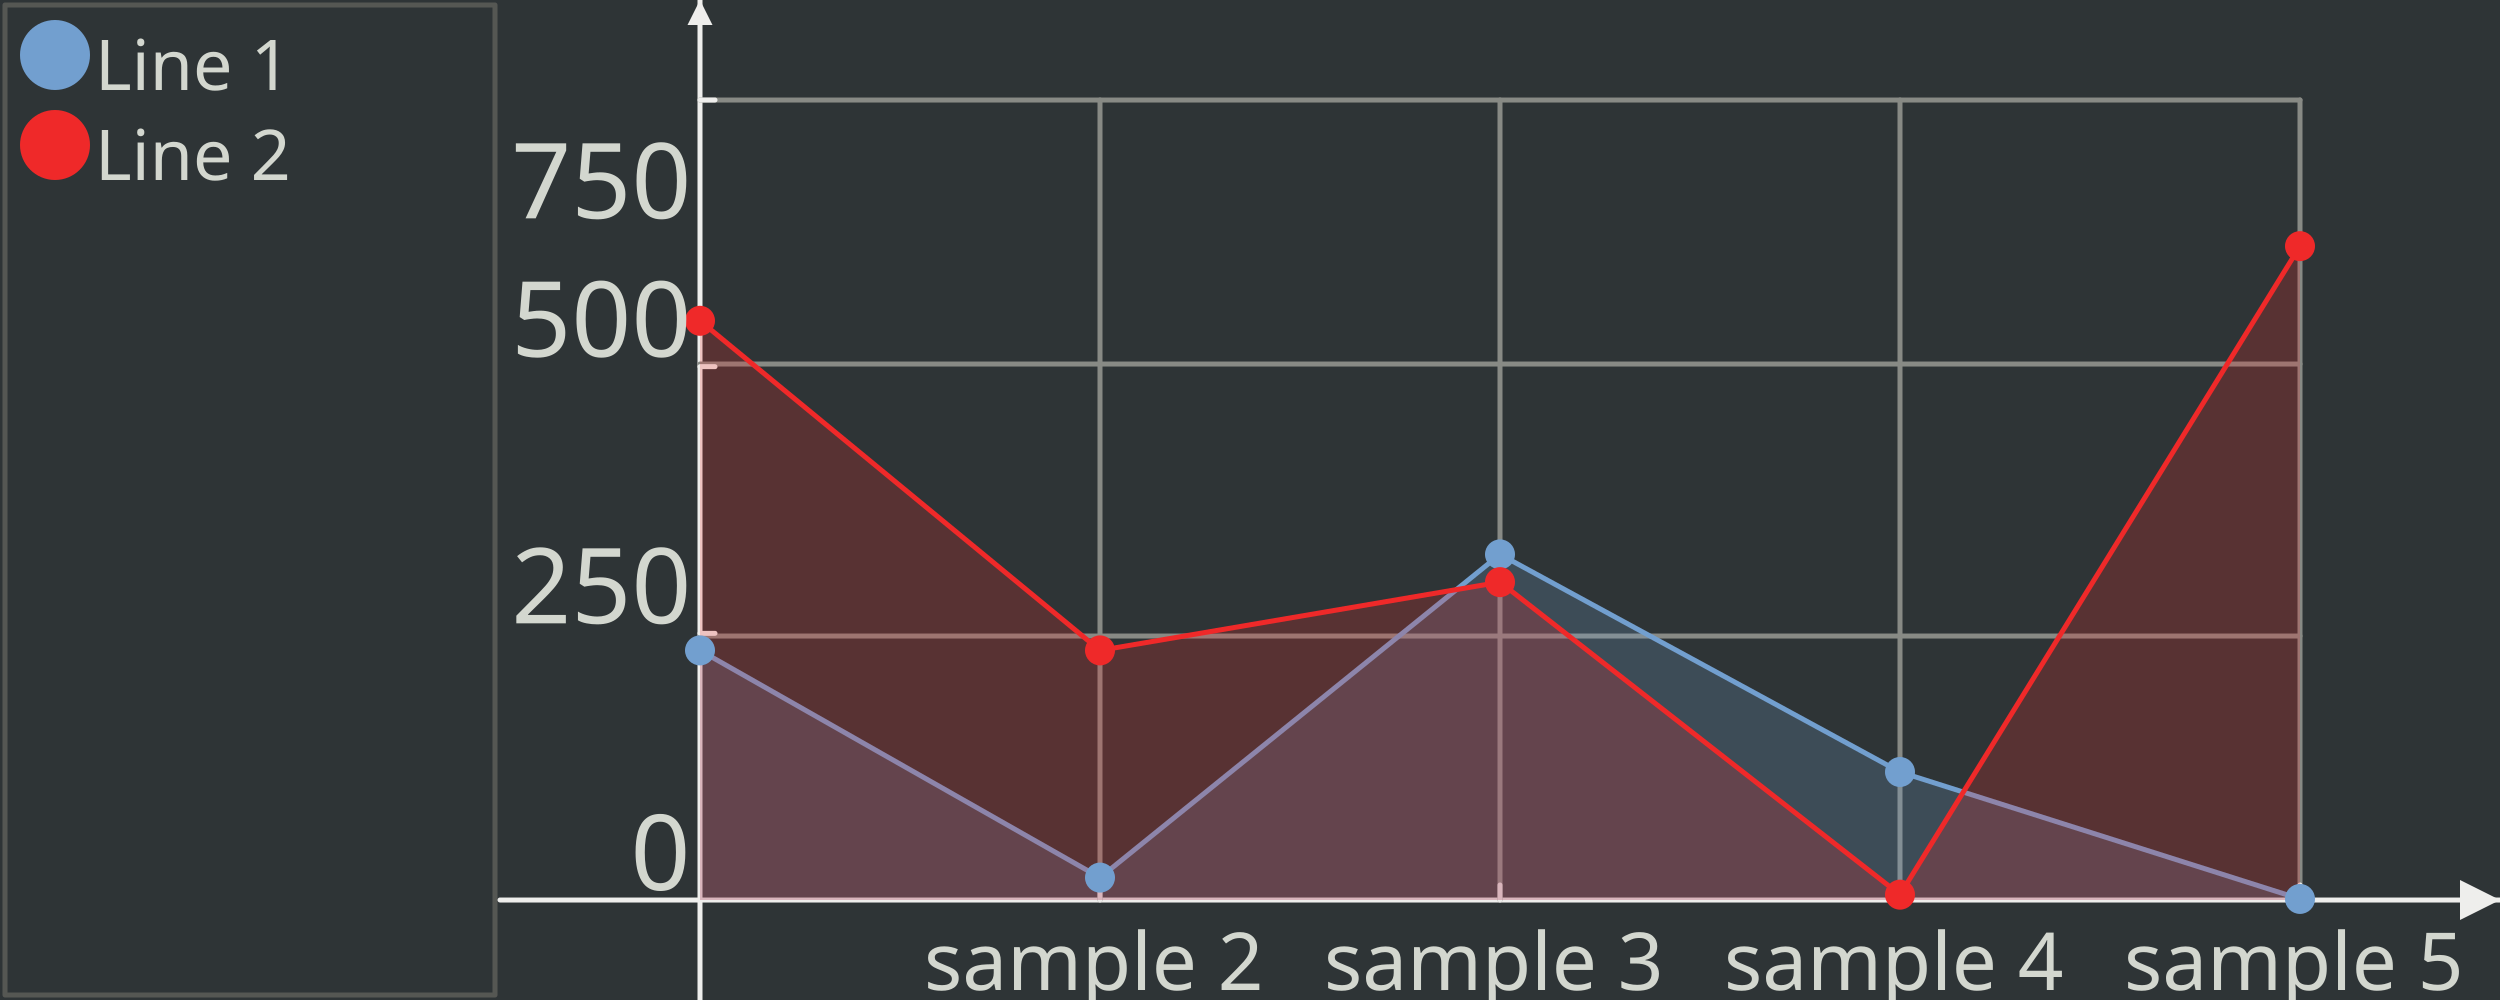
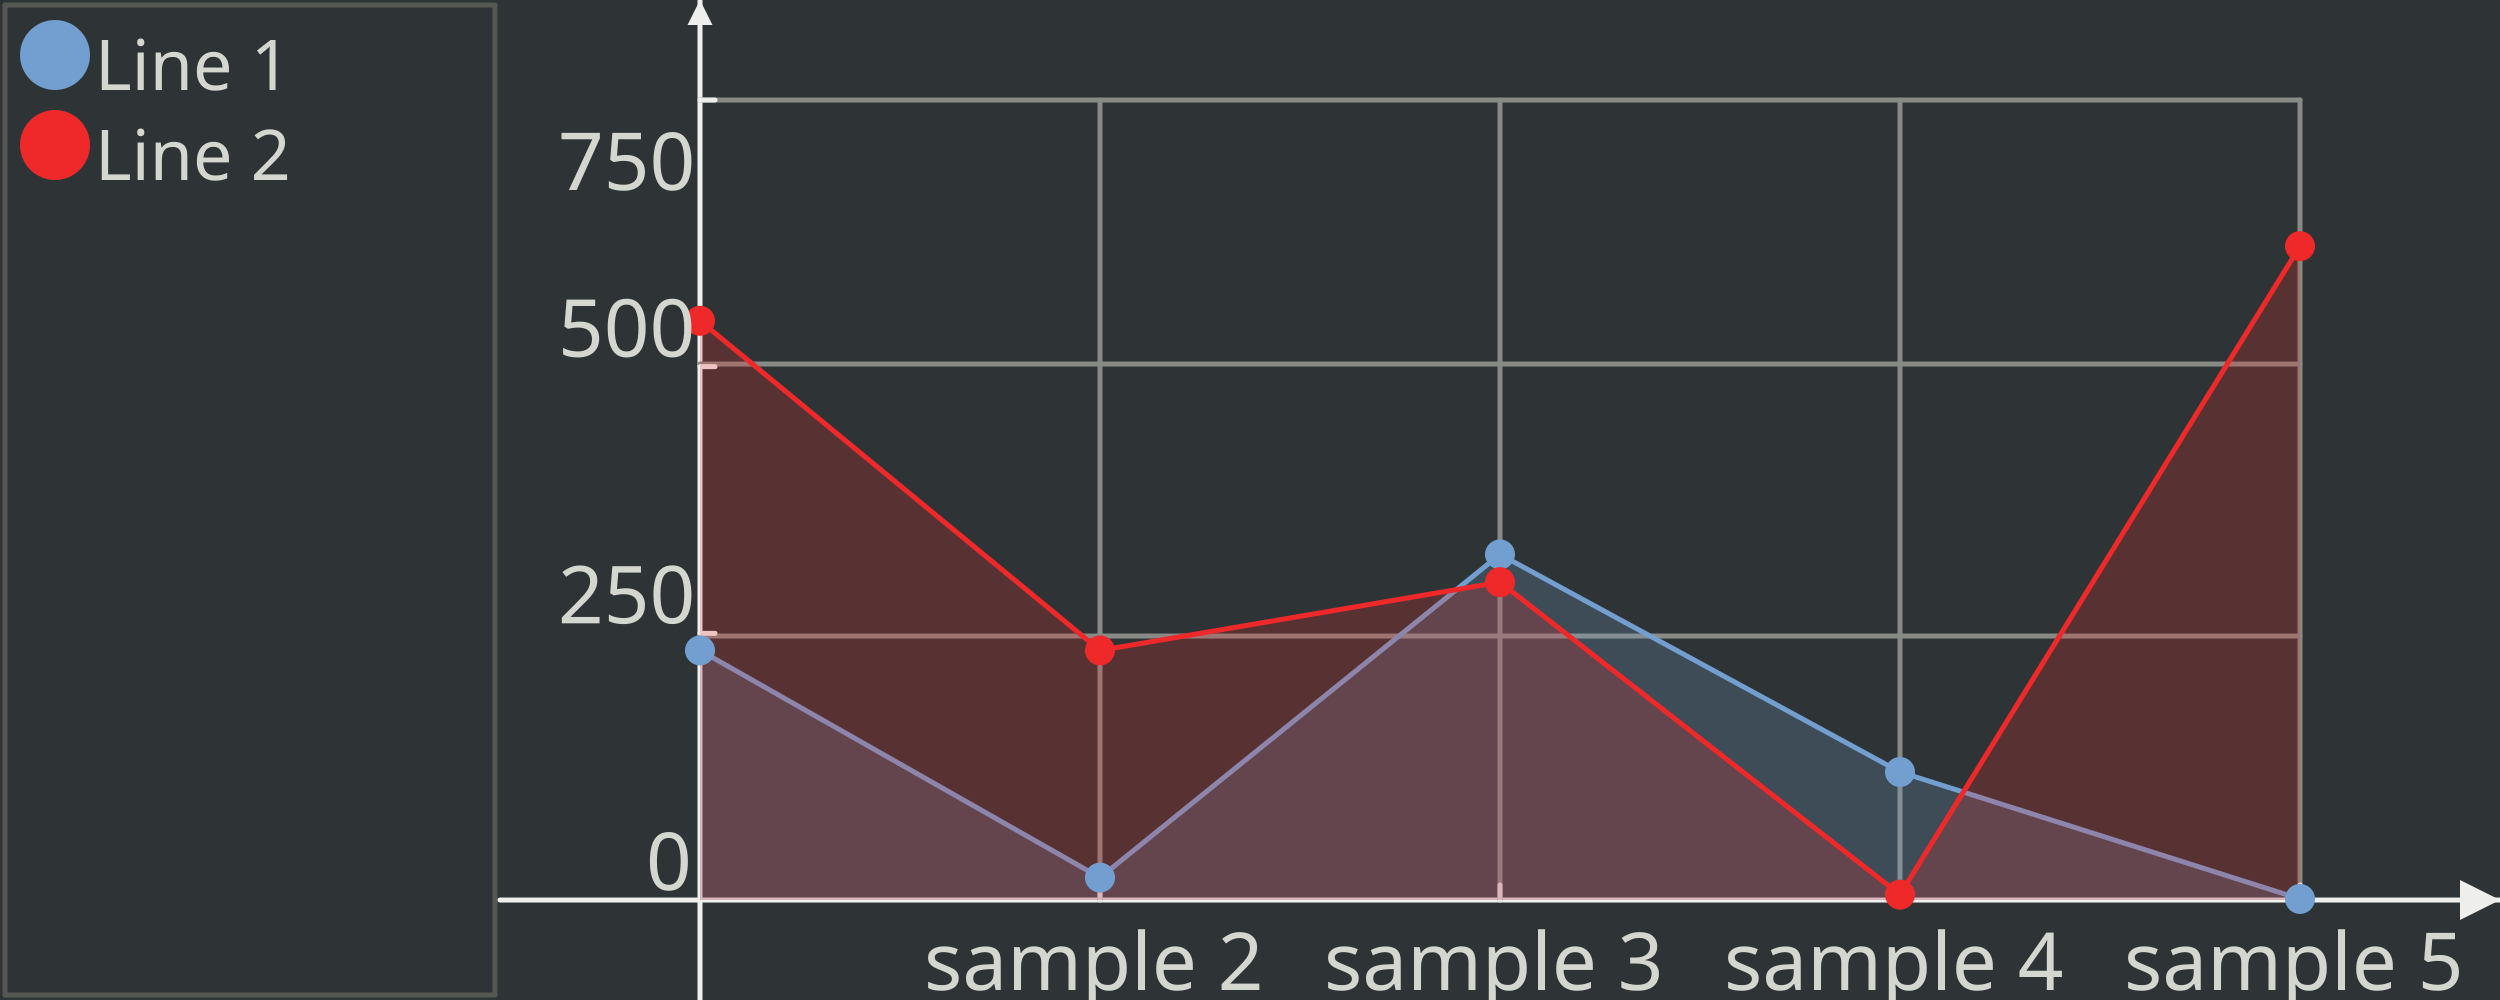
<svg xmlns="http://www.w3.org/2000/svg" width="500" height="200" version="1.0" id="ezcGraph">
  <defs />
  <g id="chart" color-rendering="optimizeQuality" shape-rendering="geometricPrecision" text-rendering="optimizeLegibility">
    <path d=" M 0,200 L 0,0 L 500,0 L 500,200 L 0,200 z " style="fill: #2e3436; fill-opacity: 1.00; stroke: none;" />
    <path d=" M 1,199 L 1,1 L 99,1 L 99,199 L 1,199 z " style="fill: none; stroke: #555753; stroke-width: 1; stroke-opacity: 1.00; stroke-linecap: round; stroke-linejoin: round;" />
    <path d=" M 2,198 L 2,2 L 98,2 L 98,198 L 2,198 z " style="fill: #000000; fill-opacity: 0.00; stroke: none;" />
    <ellipse cx="11" cy="11" rx="7" ry="7" style="fill: #729fcf; fill-opacity: 1.00; stroke: none;" />
    <ellipse cx="11" cy="29" rx="7" ry="7" style="fill: #ef2929; fill-opacity: 1.00; stroke: none;" />
    <path d=" M 100,180 L 500,180" style="fill: none; stroke: #eeeeec; stroke-width: 1; stroke-opacity: 1.00; stroke-linecap: round; stroke-linejoin: round;" />
    <path d=" M 492,184 L 500,180 L 492,176 L 492,184 z " style="fill: #eeeeec; fill-opacity: 1.00; stroke: none;" />
+     <path d=" M 140,200 L 140,0" style="fill: none; stroke: #eeeeec; stroke-width: 1; stroke-opacity: 1.00; stroke-linecap: round; stroke-linejoin: round;" />
+     <path d=" M 137.5,5 L 140,0 L 142.5,5 L 137.5,5 z " style="fill: #eeeeec; fill-opacity: 1.00; stroke: none;" />
    <path d=" M 220,20 L 220,180" style="fill: none; stroke: #888a85; stroke-width: 1; stroke-opacity: 1.00; stroke-linecap: round; stroke-linejoin: round;" />
    <path d=" M 220,177 L 220,180" style="fill: none; stroke: #eeeeec; stroke-width: 1; stroke-opacity: 1.00; stroke-linecap: round; stroke-linejoin: round;" />
    <path d=" M 300,20 L 300,180" style="fill: none; stroke: #888a85; stroke-width: 1; stroke-opacity: 1.00; stroke-linecap: round; stroke-linejoin: round;" />
    <path d=" M 300,177 L 300,180" style="fill: none; stroke: #eeeeec; stroke-width: 1; stroke-opacity: 1.00; stroke-linecap: round; stroke-linejoin: round;" />
    <path d=" M 380,20 L 380,180" style="fill: none; stroke: #888a85; stroke-width: 1; stroke-opacity: 1.00; stroke-linecap: round; stroke-linejoin: round;" />
    <path d=" M 380,177 L 380,180" style="fill: none; stroke: #eeeeec; stroke-width: 1; stroke-opacity: 1.00; stroke-linecap: round; stroke-linejoin: round;" />
    <path d=" M 460,20 L 460,180" style="fill: none; stroke: #888a85; stroke-width: 1; stroke-opacity: 1.00; stroke-linecap: round; stroke-linejoin: round;" />
    <path d=" M 460,177 L 460,180" style="fill: none; stroke: #eeeeec; stroke-width: 1; stroke-opacity: 1.00; stroke-linecap: round; stroke-linejoin: round;" />
-     <path d=" M 140,200 L 140,0" style="fill: none; stroke: #eeeeec; stroke-width: 1; stroke-opacity: 1.00; stroke-linecap: round; stroke-linejoin: round;" />
-     <path d=" M 137.5,5 L 140,0 L 142.5,5 L 137.5,5 z " style="fill: #eeeeec; fill-opacity: 1.00; stroke: none;" />
    <path d=" M 140,127.2 L 460,127.2" style="fill: none; stroke: #888a85; stroke-width: 1; stroke-opacity: 1.00; stroke-linecap: round; stroke-linejoin: round;" />
    <path d=" M 140,126.667 L 143,126.667" style="fill: none; stroke: #eeeeec; stroke-width: 1; stroke-opacity: 1.00; stroke-linecap: round; stroke-linejoin: round;" />
    <path d=" M 140,72.8 L 460,72.8" style="fill: none; stroke: #888a85; stroke-width: 1; stroke-opacity: 1.00; stroke-linecap: round; stroke-linejoin: round;" />
    <path d=" M 140,73.333 L 143,73.333" style="fill: none; stroke: #eeeeec; stroke-width: 1; stroke-opacity: 1.00; stroke-linecap: round; stroke-linejoin: round;" />
    <path d=" M 140,20 L 460,20" style="fill: none; stroke: #888a85; stroke-width: 1; stroke-opacity: 1.00; stroke-linecap: round; stroke-linejoin: round;" />
    <path d=" M 140,20 L 143,20" style="fill: none; stroke: #eeeeec; stroke-width: 1; stroke-opacity: 1.00; stroke-linecap: round; stroke-linejoin: round;" />
    <path d=" M 140,130.08 L 140,130.08" style="fill: none; stroke: #729fcf; stroke-width: 1; stroke-opacity: 1.00; stroke-linecap: round; stroke-linejoin: round;" />
    <path d=" M 140,180 L 140,130.08 L 220,175.52 L 220,180 L 140,180 z " style="fill: #729fcf; fill-opacity: 0.22; stroke: none;" />
    <path d=" M 140,130.08 L 220,175.52" style="fill: none; stroke: #729fcf; stroke-width: 1; stroke-opacity: 1.00; stroke-linecap: round; stroke-linejoin: round;" />
    <path d=" M 220,180 L 220,175.52 L 300,110.88 L 300,180 L 220,180 z " style="fill: #729fcf; fill-opacity: 0.22; stroke: none;" />
    <path d=" M 220,175.52 L 300,110.88" style="fill: none; stroke: #729fcf; stroke-width: 1; stroke-opacity: 1.00; stroke-linecap: round; stroke-linejoin: round;" />
    <path d=" M 300,180 L 300,110.88 L 380,154.4 L 380,180 L 300,180 z " style="fill: #729fcf; fill-opacity: 0.22; stroke: none;" />
    <path d=" M 300,110.88 L 380,154.4" style="fill: none; stroke: #729fcf; stroke-width: 1; stroke-opacity: 1.00; stroke-linecap: round; stroke-linejoin: round;" />
    <path d=" M 380,180 L 380,154.4 L 460,179.787 L 460,180 L 380,180 z " style="fill: #729fcf; fill-opacity: 0.22; stroke: none;" />
    <path d=" M 380,154.4 L 460,179.787" style="fill: none; stroke: #729fcf; stroke-width: 1; stroke-opacity: 1.00; stroke-linecap: round; stroke-linejoin: round;" />
    <path d=" M 140,64.16 L 140,64.16" style="fill: none; stroke: #ef2929; stroke-width: 1; stroke-opacity: 1.00; stroke-linecap: round; stroke-linejoin: round;" />
    <path d=" M 140,180 L 140,64.16 L 220,130.08 L 220,180 L 140,180 z " style="fill: #ef2929; fill-opacity: 0.22; stroke: none;" />
    <path d=" M 140,64.16 L 220,130.08" style="fill: none; stroke: #ef2929; stroke-width: 1; stroke-opacity: 1.00; stroke-linecap: round; stroke-linejoin: round;" />
    <path d=" M 220,180 L 220,130.08 L 300,116.427 L 300,180 L 220,180 z " style="fill: #ef2929; fill-opacity: 0.22; stroke: none;" />
    <path d=" M 220,130.08 L 300,116.427" style="fill: none; stroke: #ef2929; stroke-width: 1; stroke-opacity: 1.00; stroke-linecap: round; stroke-linejoin: round;" />
    <path d=" M 300,180 L 300,116.427 L 380,178.933 L 380,180 L 300,180 z " style="fill: #ef2929; fill-opacity: 0.22; stroke: none;" />
    <path d=" M 300,116.427 L 380,178.933" style="fill: none; stroke: #ef2929; stroke-width: 1; stroke-opacity: 1.00; stroke-linecap: round; stroke-linejoin: round;" />
    <path d=" M 380,180 L 380,178.933 L 460,49.227 L 460,180 L 380,180 z " style="fill: #ef2929; fill-opacity: 0.22; stroke: none;" />
    <path d=" M 380,178.933 L 460,49.227" style="fill: none; stroke: #ef2929; stroke-width: 1; stroke-opacity: 1.00; stroke-linecap: round; stroke-linejoin: round;" />
    <ellipse cx="140" cy="130.08" rx="3" ry="3" style="fill: #729fcf; fill-opacity: 1.00; stroke: none;" />
    <ellipse cx="220" cy="175.52" rx="3" ry="3" style="fill: #729fcf; fill-opacity: 1.00; stroke: none;" />
    <ellipse cx="300" cy="110.88" rx="3" ry="3" style="fill: #729fcf; fill-opacity: 1.00; stroke: none;" />
    <ellipse cx="380" cy="154.4" rx="3" ry="3" style="fill: #729fcf; fill-opacity: 1.00; stroke: none;" />
    <ellipse cx="460" cy="179.787" rx="3" ry="3" style="fill: #729fcf; fill-opacity: 1.00; stroke: none;" />
    <ellipse cx="140" cy="64.16" rx="3" ry="3" style="fill: #ef2929; fill-opacity: 1.00; stroke: none;" />
    <ellipse cx="220" cy="130.08" rx="3" ry="3" style="fill: #ef2929; fill-opacity: 1.00; stroke: none;" />
    <ellipse cx="300" cy="116.427" rx="3" ry="3" style="fill: #ef2929; fill-opacity: 1.00; stroke: none;" />
    <ellipse cx="380" cy="178.933" rx="3" ry="3" style="fill: #ef2929; fill-opacity: 1.00; stroke: none;" />
    <ellipse cx="460" cy="49.227" rx="3" ry="3" style="fill: #ef2929; fill-opacity: 1.00; stroke: none;" />
    <text x="19" text-length="46.2px" y="18" style="font-size: 14px; font-family: sans-serif; fill: #d3d7cf; fill-opacity: 1.00; stroke: none;">Line 1</text>
    <text x="19" text-length="46.2px" y="36" style="font-size: 14px; font-family: sans-serif; fill: #d3d7cf; fill-opacity: 1.00; stroke: none;">Line 2</text>
    <text x="184.8" text-length="70.4px" y="198" style="font-size: 16px; font-family: sans-serif; fill: #d3d7cf; fill-opacity: 1.00; stroke: none;">sample 2</text>
    <text x="264.8" text-length="70.4px" y="198" style="font-size: 16px; font-family: sans-serif; fill: #d3d7cf; fill-opacity: 1.00; stroke: none;">sample 3</text>
    <text x="344.8" text-length="70.4px" y="198" style="font-size: 16px; font-family: sans-serif; fill: #d3d7cf; fill-opacity: 1.00; stroke: none;">sample 4</text>
    <text x="424.8" text-length="70.4px" y="198" style="font-size: 16px; font-family: sans-serif; fill: #d3d7cf; fill-opacity: 1.00; stroke: none;">sample 5</text>
-     <text x="126.083" text-length="11.917px" y="178" style="font-size: 21px; font-family: sans-serif; fill: #d3d7cf; fill-opacity: 1.00; stroke: none;">0</text>
-     <text x="102.25" text-length="35.75px" y="124.667" style="font-size: 21px; font-family: sans-serif; fill: #d3d7cf; fill-opacity: 1.00; stroke: none;">250</text>
-     <text x="102.25" text-length="35.75px" y="71.333" style="font-size: 21px; font-family: sans-serif; fill: #d3d7cf; fill-opacity: 1.00; stroke: none;">500</text>
-     <text x="102.25" text-length="35.75px" y="43.667" style="font-size: 21px; font-family: sans-serif; fill: #d3d7cf; fill-opacity: 1.00; stroke: none;">750</text>
+     <text x="129.2" text-length="8.8px" y="178" style="font-size: 16px; font-family: sans-serif; fill: #d3d7cf; fill-opacity: 1.00; stroke: none;">0</text>
+     <text x="111.6" text-length="26.4px" y="124.667" style="font-size: 16px; font-family: sans-serif; fill: #d3d7cf; fill-opacity: 1.00; stroke: none;">250</text>
+     <text x="111.6" text-length="26.4px" y="71.333" style="font-size: 16px; font-family: sans-serif; fill: #d3d7cf; fill-opacity: 1.00; stroke: none;">500</text>
+     <text x="111.6" text-length="26.4px" y="38" style="font-size: 16px; font-family: sans-serif; fill: #d3d7cf; fill-opacity: 1.00; stroke: none;">750</text>
  </g>
</svg>
